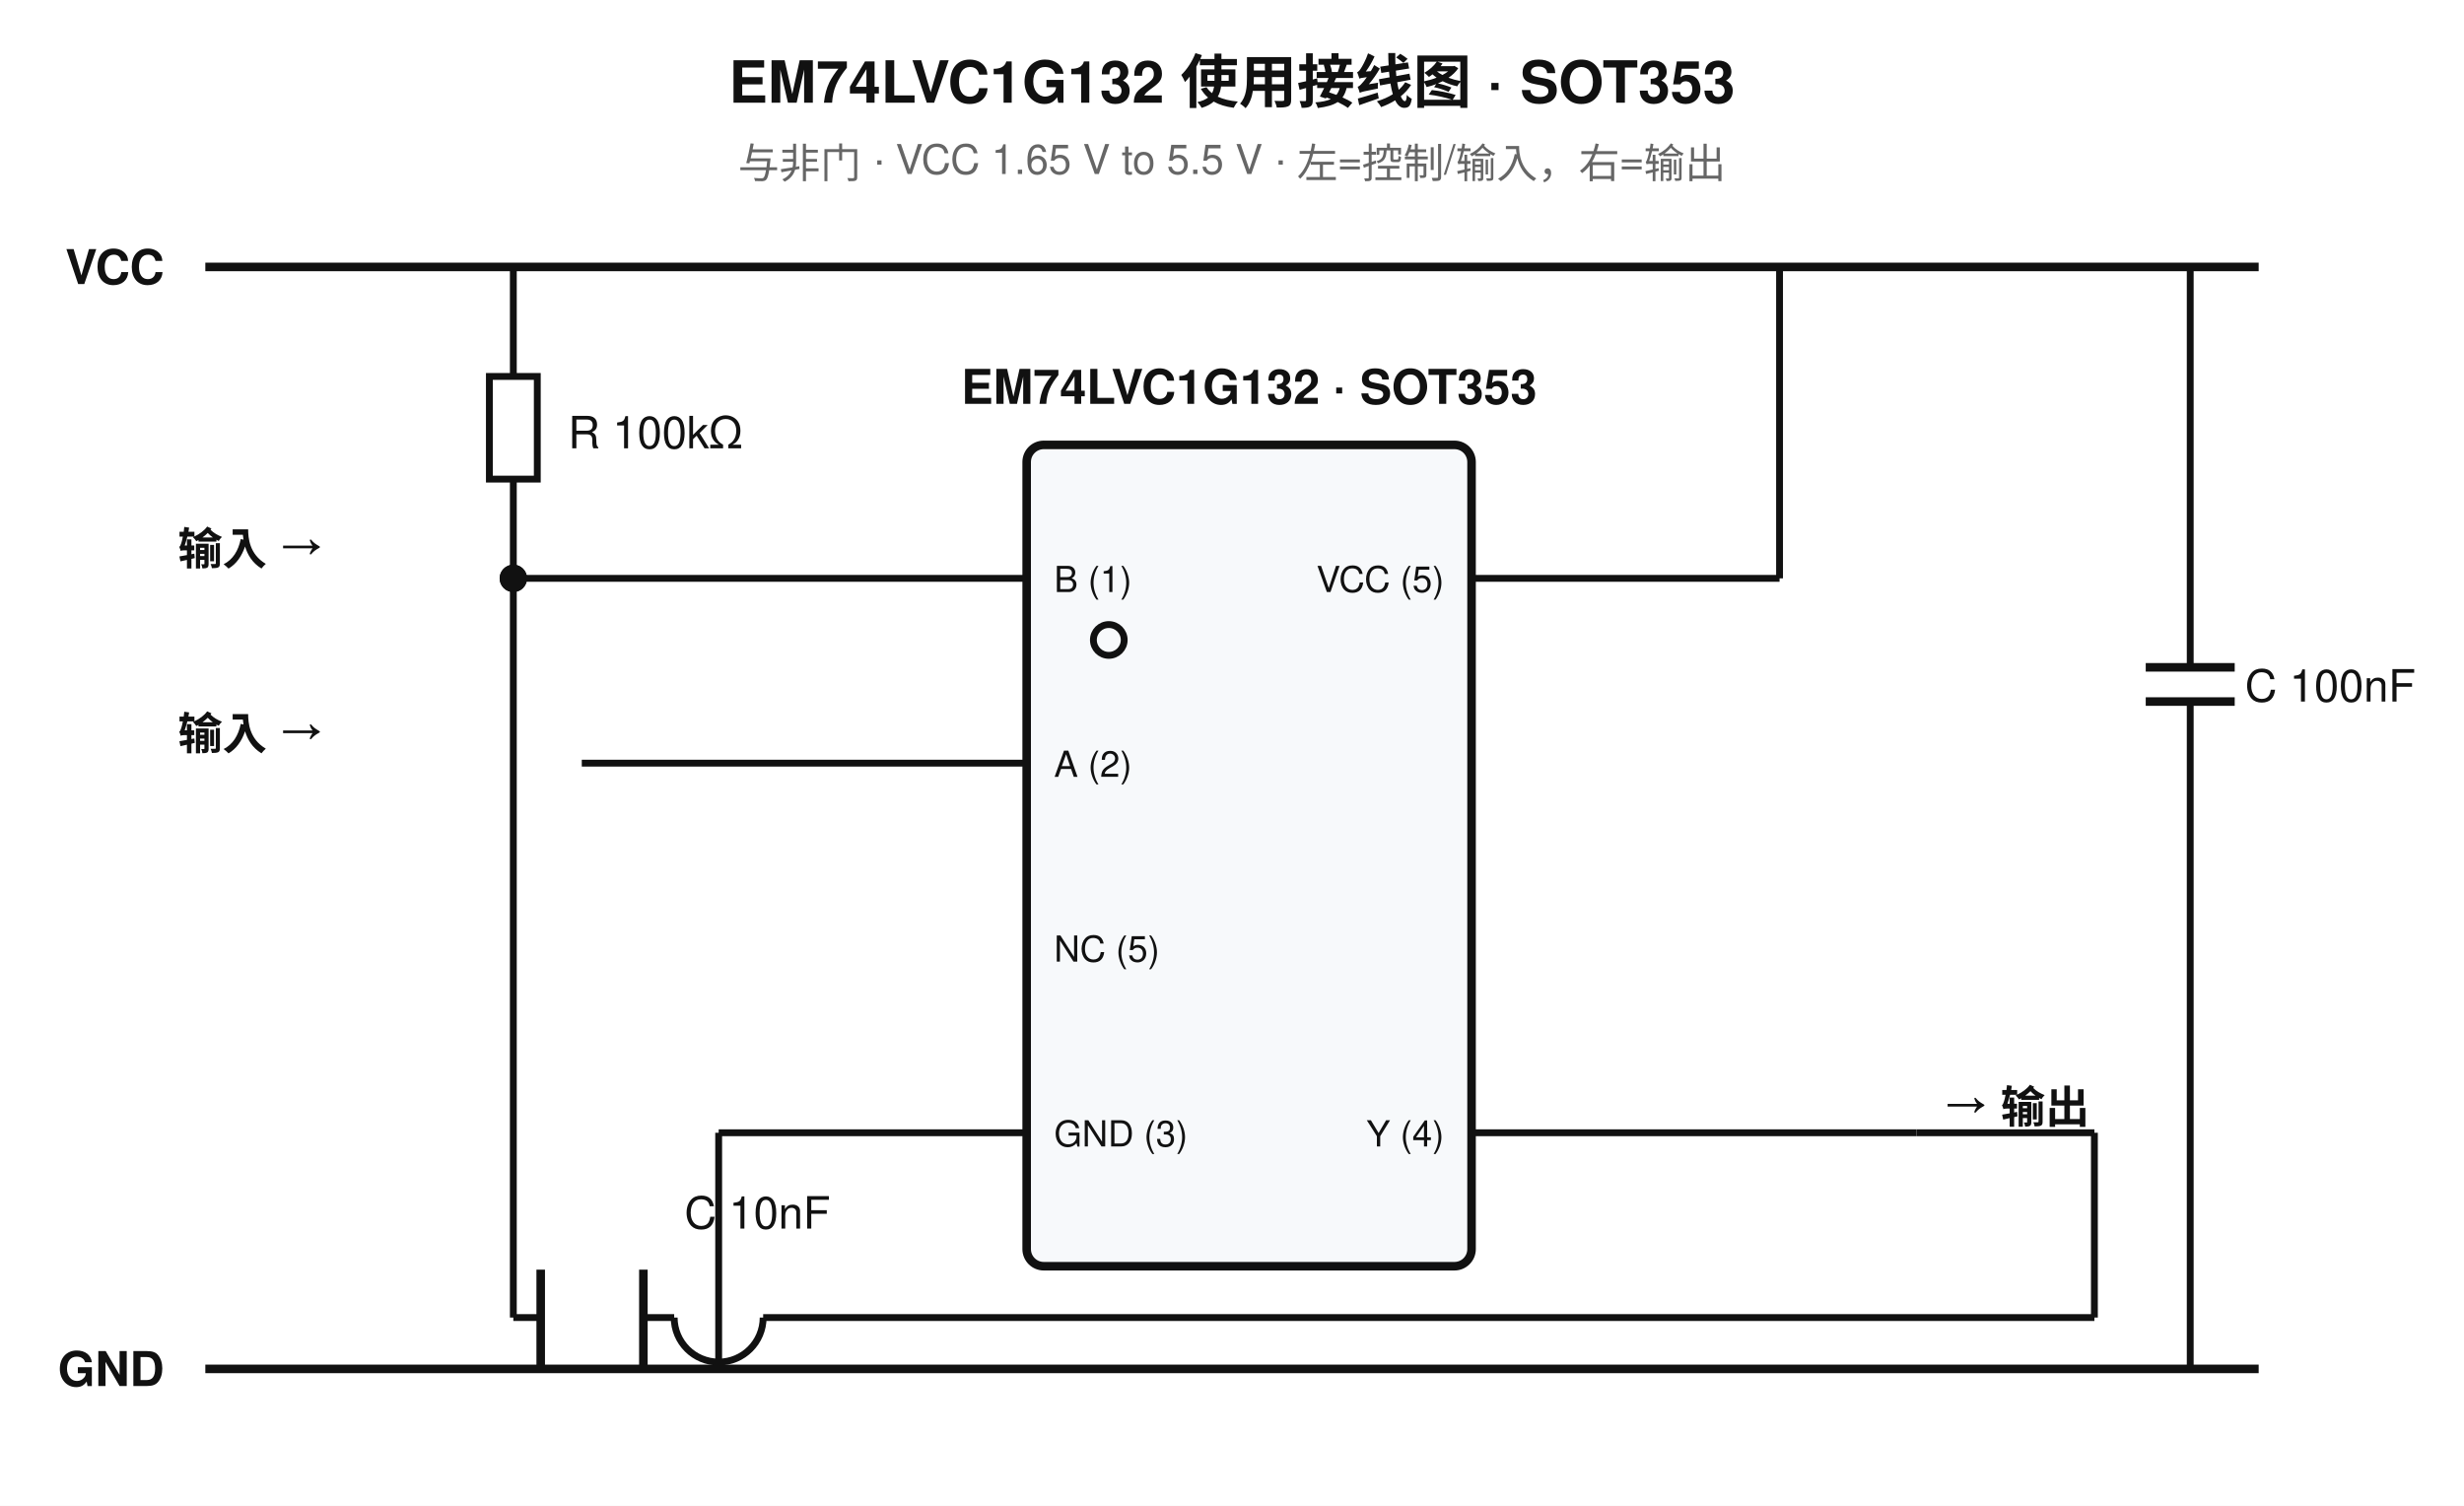
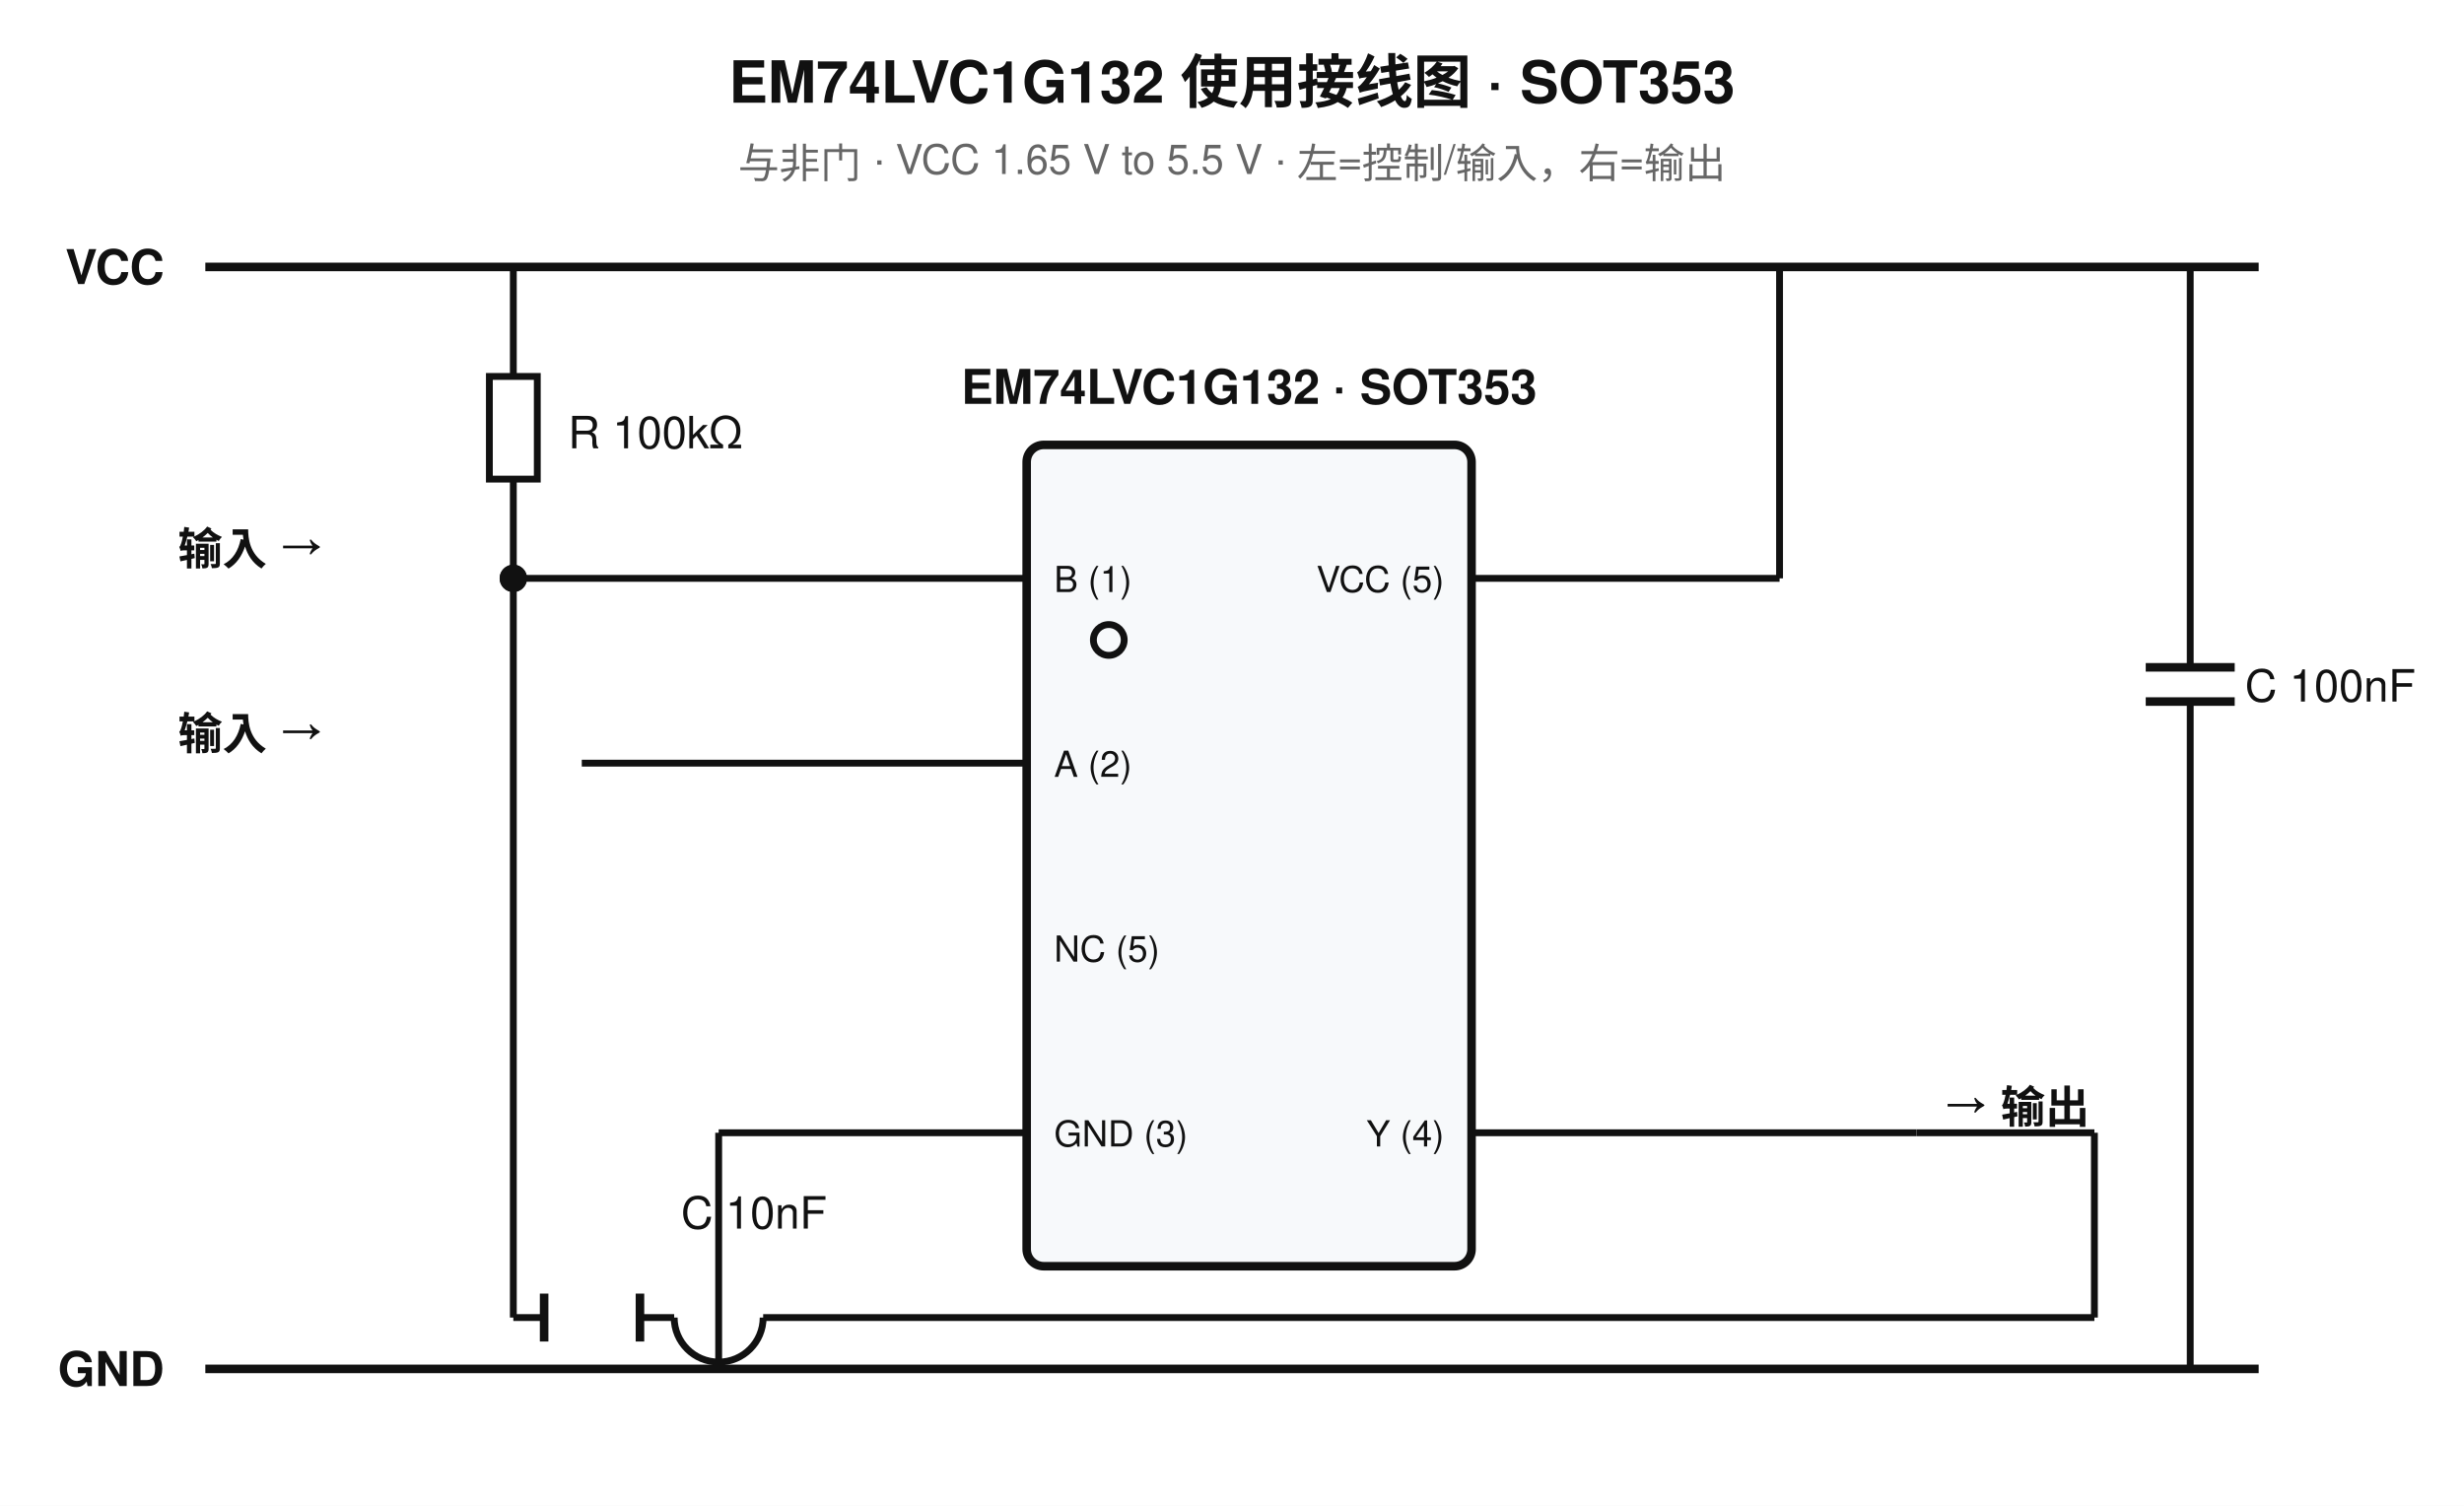
<svg xmlns="http://www.w3.org/2000/svg" viewBox="0 0 720 440" font-family="Helvetica,Arial,sans-serif">
  <rect width="720" height="440" fill="#fff" />
  <text x="360" y="30" text-anchor="middle" font-size="17" font-weight="bold" fill="#111">EM74LVC1G132 使用接线图 · SOT353</text>
  <text x="360" y="52" text-anchor="middle" font-size="12" fill="#666">与非门 · VCC 1.65 V to 5.5 V · 左=控制/输入，右=输出</text>
  <line x1="60" y1="78" x2="660" y2="78" stroke="#111" stroke-width="2.5" />
  <text x="48" y="83" text-anchor="end" font-size="14" font-weight="bold" fill="#111">VCC</text>
  <line x1="60" y1="400" x2="660" y2="400" stroke="#111" stroke-width="2.5" />
  <text x="48" y="405" text-anchor="end" font-size="14" font-weight="bold" fill="#111">GND</text>
  <text x="365" y="118" text-anchor="middle" font-size="14" font-weight="bold" fill="#111">EM74LVC1G132 · SOT353</text>
  <rect x="300" y="130" width="130" height="240" rx="5" fill="#f7f9fb" stroke="#111" stroke-width="2.5" />
  <text x="308" y="173.0" font-size="10.5" fill="#111">B (1)</text>
  <line x1="300" y1="169.0" x2="150" y2="169.0" stroke="#111" stroke-width="2" />
  <line x1="150" y1="78" x2="150" y2="110.0" stroke="#111" stroke-width="2" />
  <rect x="143" y="110.0" width="14" height="30" fill="#fff" stroke="#111" stroke-width="2" />
  <line x1="150" y1="140.0" x2="150" y2="169.0" stroke="#111" stroke-width="2" />
  <circle cx="150" cy="169.0" r="4" fill="#111" />
  <text x="166" y="131.0" font-size="13" fill="#111">R 100kΩ</text>
  <text x="52" y="165.0" font-size="13" font-weight="bold" fill="#111">输入 →</text>
  <text x="308" y="227.0" font-size="10.5" fill="#111">A (2)</text>
  <line x1="300" y1="223.0" x2="170" y2="223.0" stroke="#111" stroke-width="2" />
  <text x="52" y="219.0" font-size="13" font-weight="bold" fill="#111">输入 →</text>
  <text x="308" y="281.0" font-size="10.5" fill="#111">NC (5)</text>
  <text x="308" y="335.0" font-size="10.5" fill="#111">GND (3)</text>
  <line x1="300" y1="331.0" x2="210" y2="331.0" stroke="#111" stroke-width="2" />
  <line x1="210" y1="331.0" x2="210" y2="400" stroke="#111" stroke-width="2" />
  <text x="422" y="173.0" text-anchor="end" font-size="10.5" fill="#111">VCC (5)</text>
  <line x1="430" y1="169.0" x2="520" y2="169.0" stroke="#111" stroke-width="2" />
  <line x1="520" y1="169.0" x2="520" y2="78" stroke="#111" stroke-width="2" />
  <text x="422" y="335.0" text-anchor="end" font-size="10.5" fill="#111">Y (4)</text>
  <line x1="430" y1="331.0" x2="560" y2="331.0" stroke="#111" stroke-width="2" />
  <text x="568" y="327.0" font-size="13" font-weight="bold" fill="#111">→ 输出</text>
  <circle cx="324" cy="187.0" r="4.5" fill="none" stroke="#111" stroke-width="2" />
  <line x1="560" y1="331.0" x2="612" y2="331.0" stroke="#111" stroke-width="2" />
  <line x1="612" y1="331.0" x2="612" y2="385" stroke="#111" stroke-width="2" />
-   <line x1="158" y1="385" x2="150" y2="385" stroke="#111" stroke-width="2" />
-   <line x1="158" y1="371" x2="158" y2="399" stroke="#111" stroke-width="2.5" />
-   <line x1="188" y1="371" x2="188" y2="399" stroke="#111" stroke-width="2.5" />
-   <line x1="188" y1="385" x2="197" y2="385" stroke="#111" stroke-width="2" />
+   <line x1="159" y1="385" x2="150" y2="385" stroke="#111" stroke-width="2" />
+   <line x1="159" y1="378" x2="159" y2="392" stroke="#111" stroke-width="2.5" />
+   <line x1="187" y1="378" x2="187" y2="392" stroke="#111" stroke-width="2.5" />
+   <line x1="187" y1="385" x2="197" y2="385" stroke="#111" stroke-width="2" />
  <path d="M197,385 A13,13 0 0,0 223,385" fill="none" stroke="#111" stroke-width="2" />
  <line x1="223" y1="385" x2="612" y2="385" stroke="#111" stroke-width="2" />
-   <text x="200" y="359" font-size="13" fill="#111">C 10nF</text>
+   <text x="199" y="359" font-size="13" fill="#111">C 10nF</text>
  <line x1="150" y1="385" x2="150" y2="169.0" stroke="#111" stroke-width="2" />
  <circle cx="150" cy="169.0" r="4" fill="#111" />
  <text x="656" y="205" font-size="13" fill="#111">C 100nF</text>
  <line x1="640" y1="78" x2="640" y2="195" stroke="#111" stroke-width="2" />
  <line x1="627" y1="195" x2="653" y2="195" stroke="#111" stroke-width="2.5" />
  <line x1="627" y1="205" x2="653" y2="205" stroke="#111" stroke-width="2.5" />
  <line x1="640" y1="205" x2="640" y2="400" stroke="#111" stroke-width="2" />
</svg>
